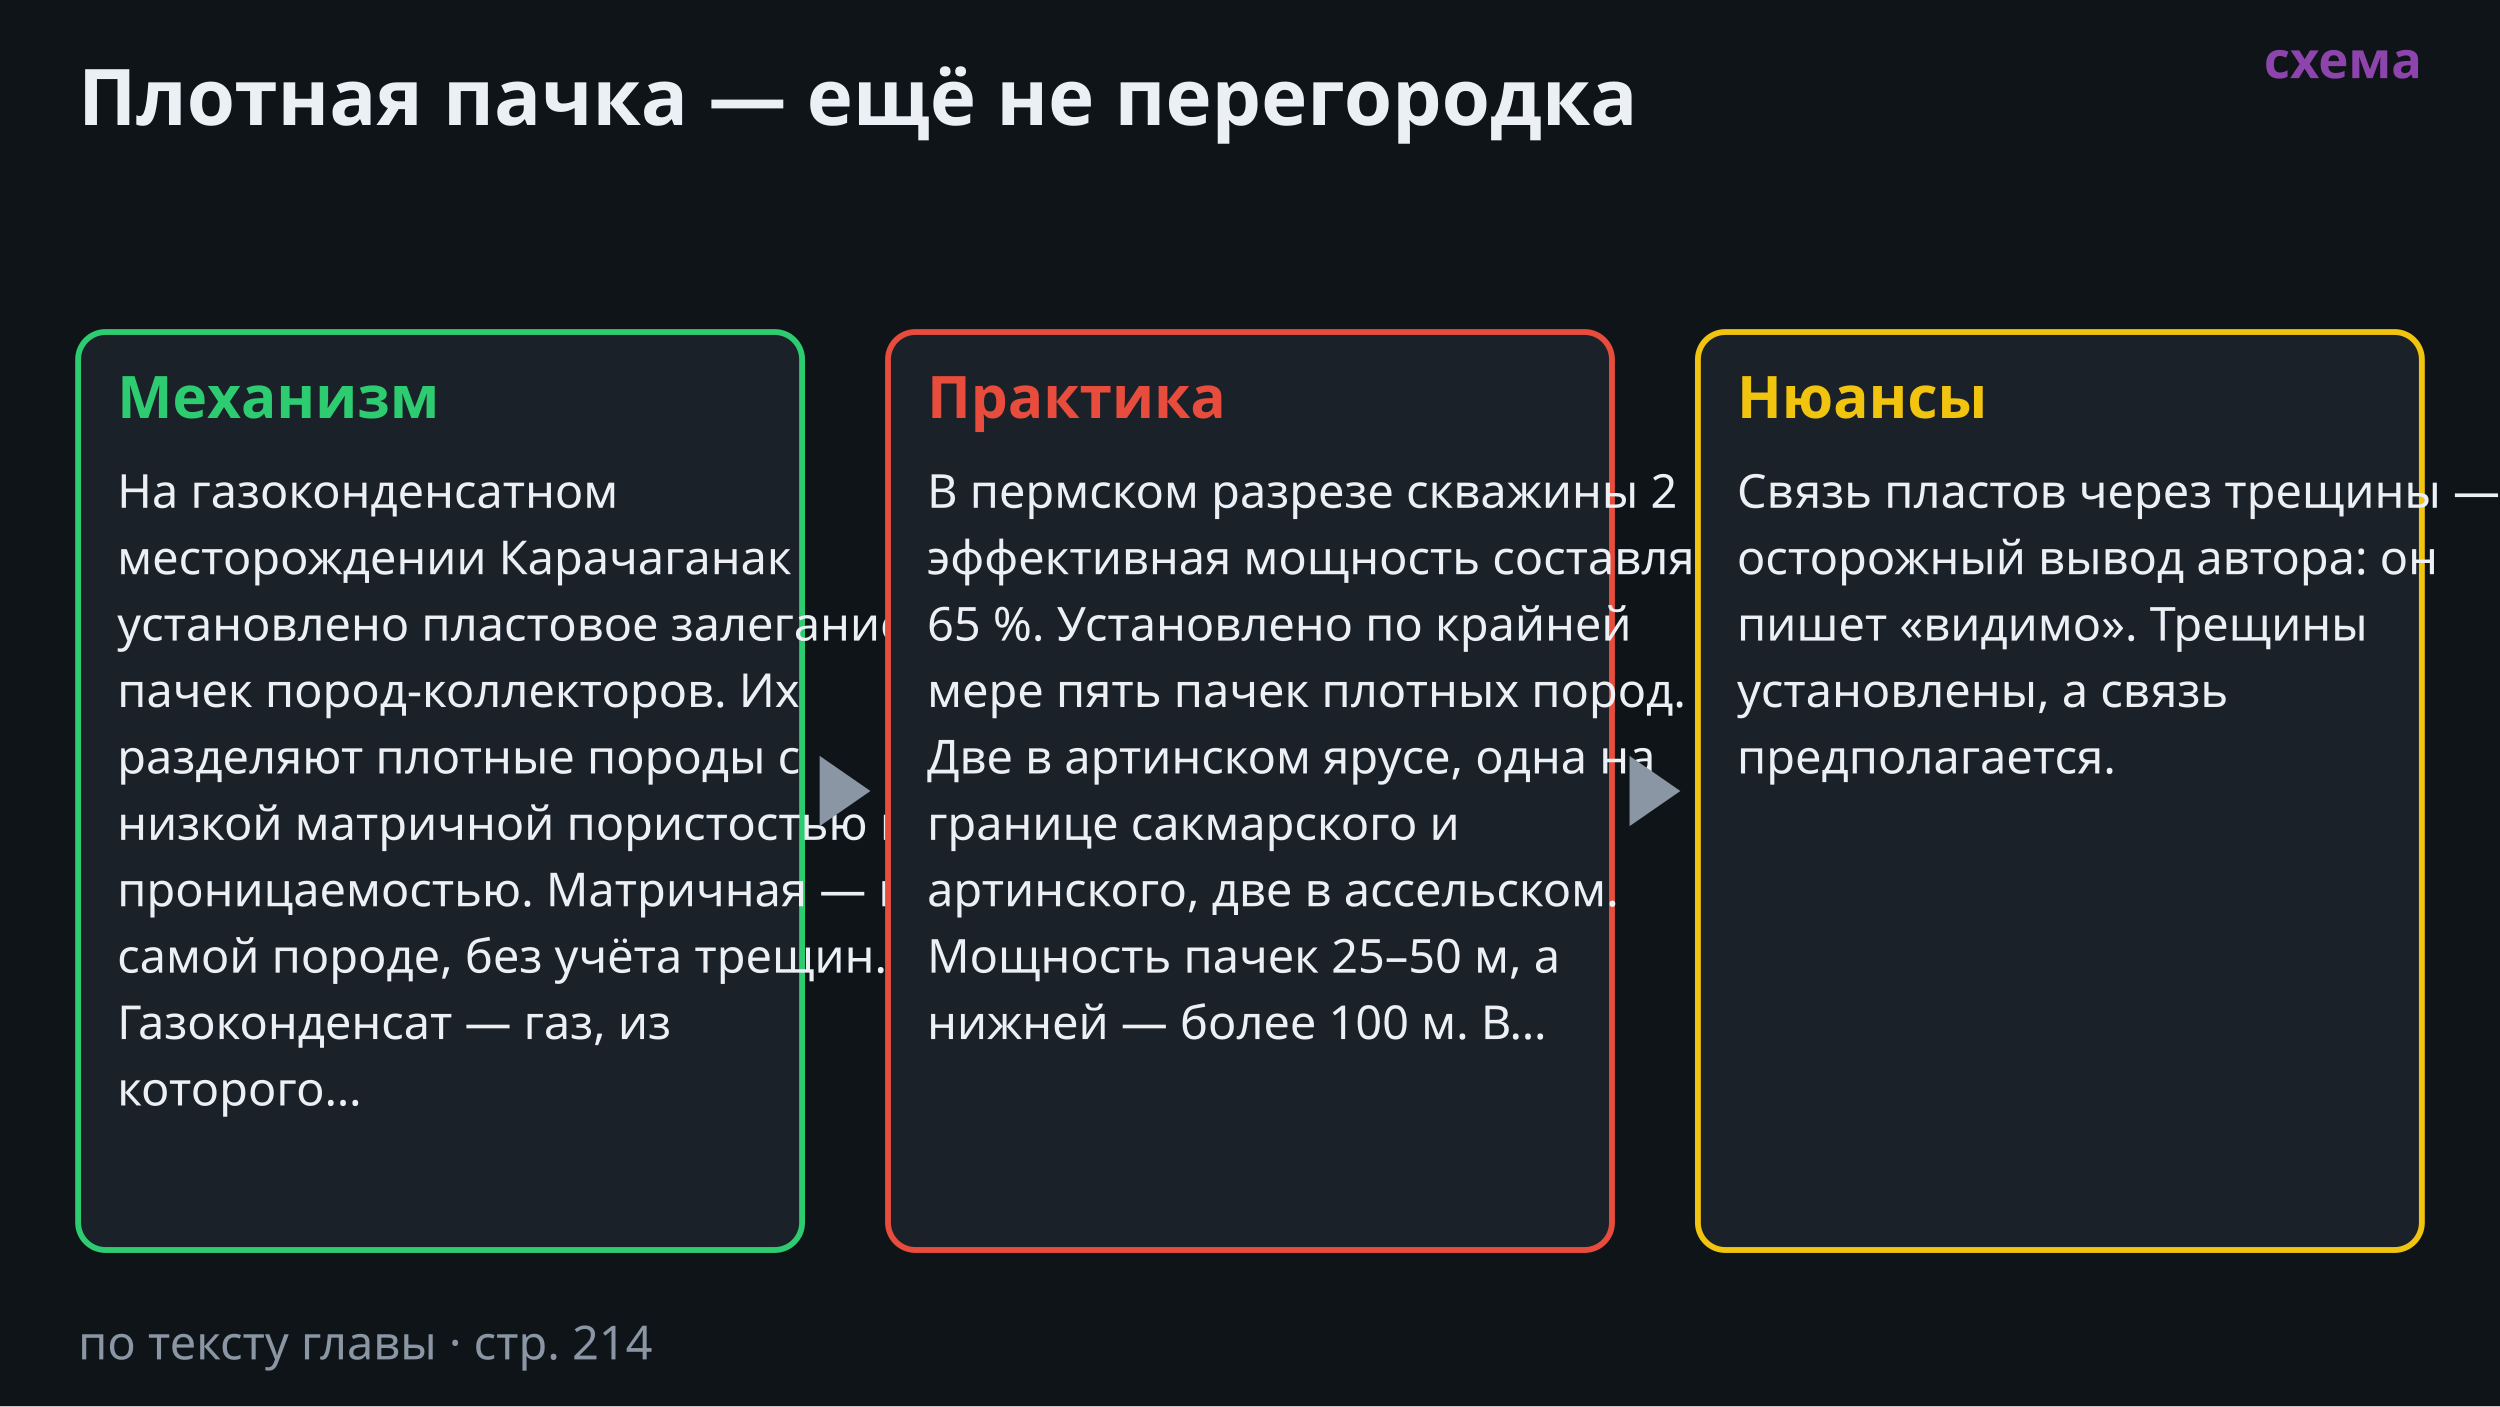
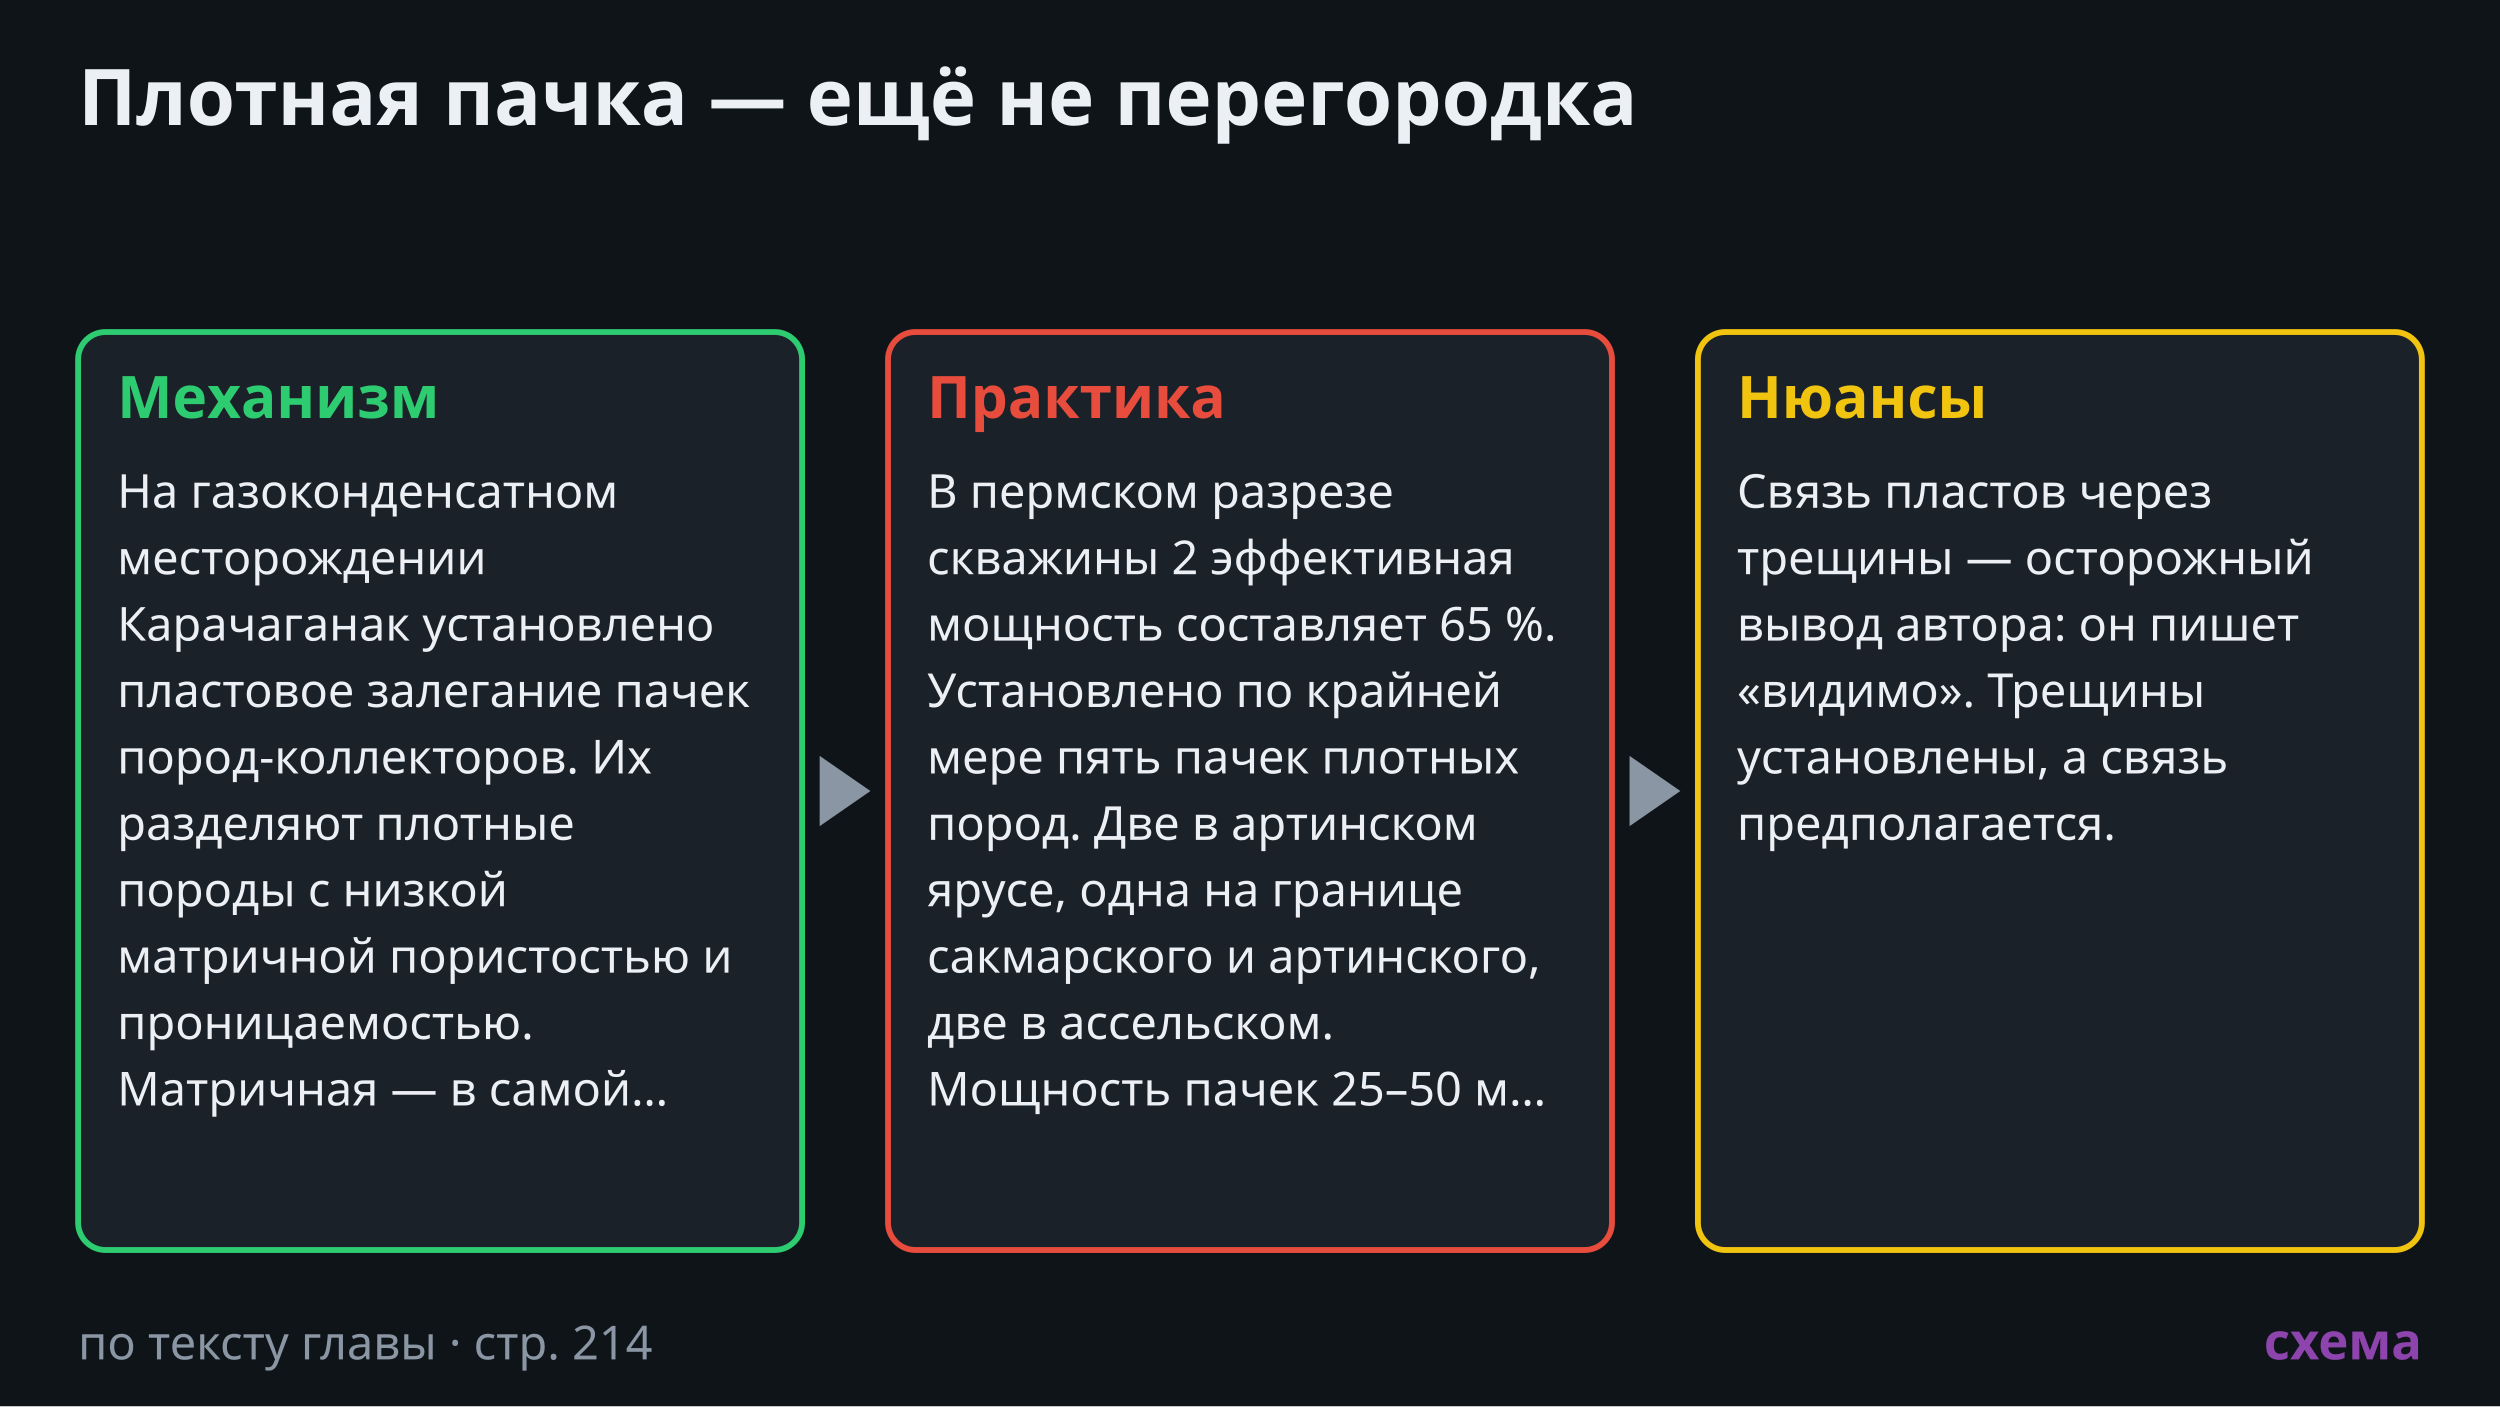
<svg xmlns="http://www.w3.org/2000/svg" viewBox="0 0 1280 720" width="1280" height="720" style="max-width:100%;height:auto">
  <rect width="1280" height="720" fill="#0F1419" />
  <text x="40" y="64" font-family="Segoe UI" font-size="40" font-weight="700" fill="#ECEFF4">Плотная пачка — ещё не перегородка</text>
-   <text x="1240" y="40" text-anchor="end" font-family="Segoe UI" font-size="26" font-weight="700" fill="#8E44AD">схема</text>
+   <text x="1240" y="696" text-anchor="end" font-family="Segoe UI" font-size="26" font-weight="700" fill="#8E44AD">схема</text>
  <rect x="40.0" y="170" width="370.667" height="470" rx="14" fill="#1A2129" stroke="#2ECC71" stroke-width="3" />
  <text x="60.0" y="214" font-family="Segoe UI" font-size="30" font-weight="700" fill="#2ECC71">Механизм</text>
  <text x="60.0" y="260" font-family="Segoe UI" font-size="24" fill="#ECEFF4">На газоконденсатном</text>
-   <text x="60.0" y="294" font-family="Segoe UI" font-size="24" fill="#ECEFF4">месторождении Карачаганак</text>
-   <text x="60.0" y="328" font-family="Segoe UI" font-size="24" fill="#ECEFF4">установлено пластовое залегание</text>
-   <text x="60.0" y="362" font-family="Segoe UI" font-size="24" fill="#ECEFF4">пачек пород-коллекторов. Их</text>
-   <text x="60.0" y="396" font-family="Segoe UI" font-size="24" fill="#ECEFF4">разделяют плотные породы с</text>
-   <text x="60.0" y="430" font-family="Segoe UI" font-size="24" fill="#ECEFF4">низкой матричной пористостью и</text>
-   <text x="60.0" y="464" font-family="Segoe UI" font-size="24" fill="#ECEFF4">проницаемостью. Матричная — в</text>
-   <text x="60.0" y="498" font-family="Segoe UI" font-size="24" fill="#ECEFF4">самой породе, без учёта трещин.</text>
-   <text x="60.0" y="532" font-family="Segoe UI" font-size="24" fill="#ECEFF4">Газоконденсат — газ, из</text>
-   <text x="60.0" y="566" font-family="Segoe UI" font-size="24" fill="#ECEFF4">которого…</text>
+   <text x="60.0" y="294" font-family="Segoe UI" font-size="24" fill="#ECEFF4">месторождении</text>
+   <text x="60.0" y="328" font-family="Segoe UI" font-size="24" fill="#ECEFF4">Карачаганак установлено</text>
+   <text x="60.0" y="362" font-family="Segoe UI" font-size="24" fill="#ECEFF4">пластовое залегание пачек</text>
+   <text x="60.0" y="396" font-family="Segoe UI" font-size="24" fill="#ECEFF4">пород-коллекторов. Их</text>
+   <text x="60.0" y="430" font-family="Segoe UI" font-size="24" fill="#ECEFF4">разделяют плотные</text>
+   <text x="60.0" y="464" font-family="Segoe UI" font-size="24" fill="#ECEFF4">породы с низкой</text>
+   <text x="60.0" y="498" font-family="Segoe UI" font-size="24" fill="#ECEFF4">матричной пористостью и</text>
+   <text x="60.0" y="532" font-family="Segoe UI" font-size="24" fill="#ECEFF4">проницаемостью.</text>
+   <text x="60.0" y="566" font-family="Segoe UI" font-size="24" fill="#ECEFF4">Матричная — в самой…</text>
  <polygon points="419.667,387 445.667,405 419.667,423" fill="#8A96A3" />
  <rect x="454.667" y="170" width="370.667" height="470" rx="14" fill="#1A2129" stroke="#E74C3C" stroke-width="3" />
  <text x="474.667" y="214" font-family="Segoe UI" font-size="30" font-weight="700" fill="#E74C3C">Практика</text>
-   <text x="474.667" y="260" font-family="Segoe UI" font-size="24" fill="#ECEFF4">В пермском разрезе скважины 2</text>
-   <text x="474.667" y="294" font-family="Segoe UI" font-size="24" fill="#ECEFF4">эффективная мощность составляет</text>
-   <text x="474.667" y="328" font-family="Segoe UI" font-size="24" fill="#ECEFF4">65 %. Установлено по крайней</text>
-   <text x="474.667" y="362" font-family="Segoe UI" font-size="24" fill="#ECEFF4">мере пять пачек плотных пород.</text>
-   <text x="474.667" y="396" font-family="Segoe UI" font-size="24" fill="#ECEFF4">Две в артинском ярусе, одна на</text>
-   <text x="474.667" y="430" font-family="Segoe UI" font-size="24" fill="#ECEFF4">границе сакмарского и</text>
-   <text x="474.667" y="464" font-family="Segoe UI" font-size="24" fill="#ECEFF4">артинского, две в ассельском.</text>
-   <text x="474.667" y="498" font-family="Segoe UI" font-size="24" fill="#ECEFF4">Мощность пачек 25–50 м, а</text>
-   <text x="474.667" y="532" font-family="Segoe UI" font-size="24" fill="#ECEFF4">нижней — более 100 м. В…</text>
+   <text x="474.667" y="260" font-family="Segoe UI" font-size="24" fill="#ECEFF4">В пермском разрезе</text>
+   <text x="474.667" y="294" font-family="Segoe UI" font-size="24" fill="#ECEFF4">скважины 2 эффективная</text>
+   <text x="474.667" y="328" font-family="Segoe UI" font-size="24" fill="#ECEFF4">мощность составляет 65 %.</text>
+   <text x="474.667" y="362" font-family="Segoe UI" font-size="24" fill="#ECEFF4">Установлено по крайней</text>
+   <text x="474.667" y="396" font-family="Segoe UI" font-size="24" fill="#ECEFF4">мере пять пачек плотных</text>
+   <text x="474.667" y="430" font-family="Segoe UI" font-size="24" fill="#ECEFF4">пород. Две в артинском</text>
+   <text x="474.667" y="464" font-family="Segoe UI" font-size="24" fill="#ECEFF4">ярусе, одна на границе</text>
+   <text x="474.667" y="498" font-family="Segoe UI" font-size="24" fill="#ECEFF4">сакмарского и артинского,</text>
+   <text x="474.667" y="532" font-family="Segoe UI" font-size="24" fill="#ECEFF4">две в ассельском.</text>
+   <text x="474.667" y="566" font-family="Segoe UI" font-size="24" fill="#ECEFF4">Мощность пачек 25–50 м…</text>
  <polygon points="834.333,387 860.333,405 834.333,423" fill="#8A96A3" />
  <rect x="869.333" y="170" width="370.667" height="470" rx="14" fill="#1A2129" stroke="#F1C40F" stroke-width="3" />
  <text x="889.333" y="214" font-family="Segoe UI" font-size="30" font-weight="700" fill="#F1C40F">Нюансы</text>
-   <text x="889.333" y="260" font-family="Segoe UI" font-size="24" fill="#ECEFF4">Связь пластов через трещины —</text>
-   <text x="889.333" y="294" font-family="Segoe UI" font-size="24" fill="#ECEFF4">осторожный вывод автора: он</text>
-   <text x="889.333" y="328" font-family="Segoe UI" font-size="24" fill="#ECEFF4">пишет «видимо». Трещины</text>
-   <text x="889.333" y="362" font-family="Segoe UI" font-size="24" fill="#ECEFF4">установлены, а связь</text>
-   <text x="889.333" y="396" font-family="Segoe UI" font-size="24" fill="#ECEFF4">предполагается.</text>
+   <text x="889.333" y="260" font-family="Segoe UI" font-size="24" fill="#ECEFF4">Связь пластов через</text>
+   <text x="889.333" y="294" font-family="Segoe UI" font-size="24" fill="#ECEFF4">трещины — осторожный</text>
+   <text x="889.333" y="328" font-family="Segoe UI" font-size="24" fill="#ECEFF4">вывод автора: он пишет</text>
+   <text x="889.333" y="362" font-family="Segoe UI" font-size="24" fill="#ECEFF4">«видимо». Трещины</text>
+   <text x="889.333" y="396" font-family="Segoe UI" font-size="24" fill="#ECEFF4">установлены, а связь</text>
+   <text x="889.333" y="430" font-family="Segoe UI" font-size="24" fill="#ECEFF4">предполагается.</text>
  <text x="40" y="696" font-family="Segoe UI" font-size="24" fill="#8A96A3">по тексту главы · стр. 214</text>
</svg>
